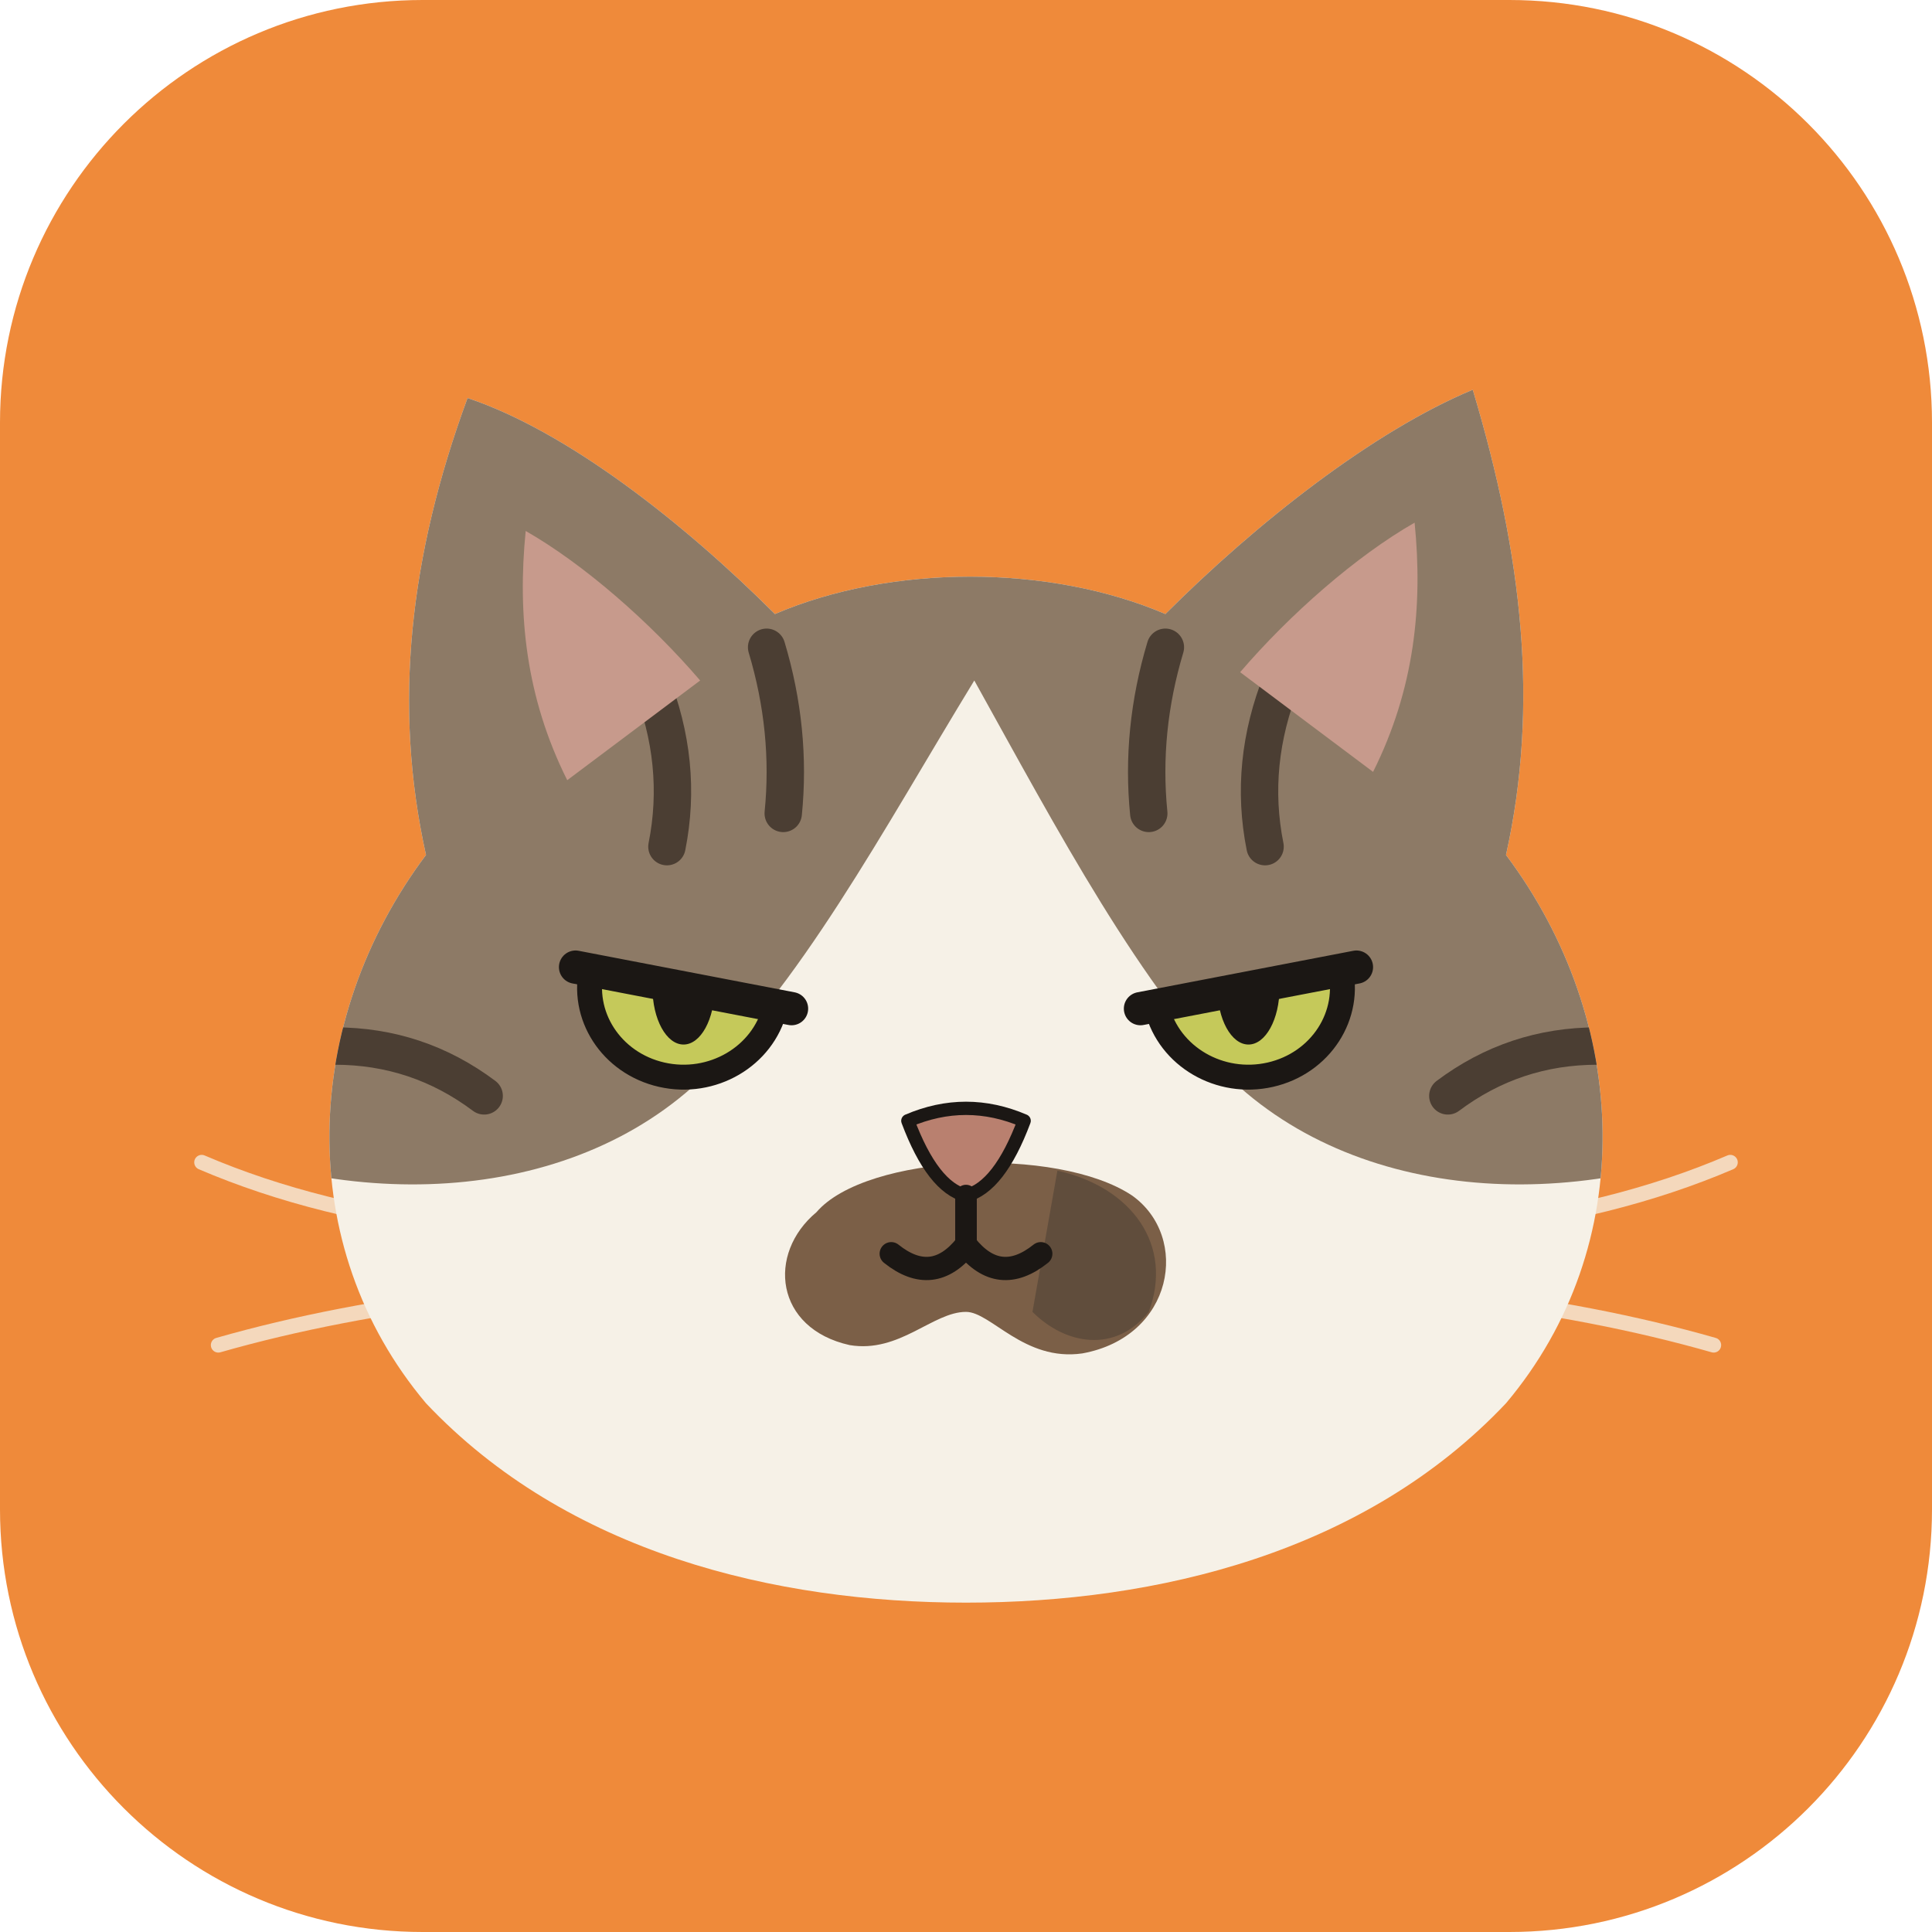
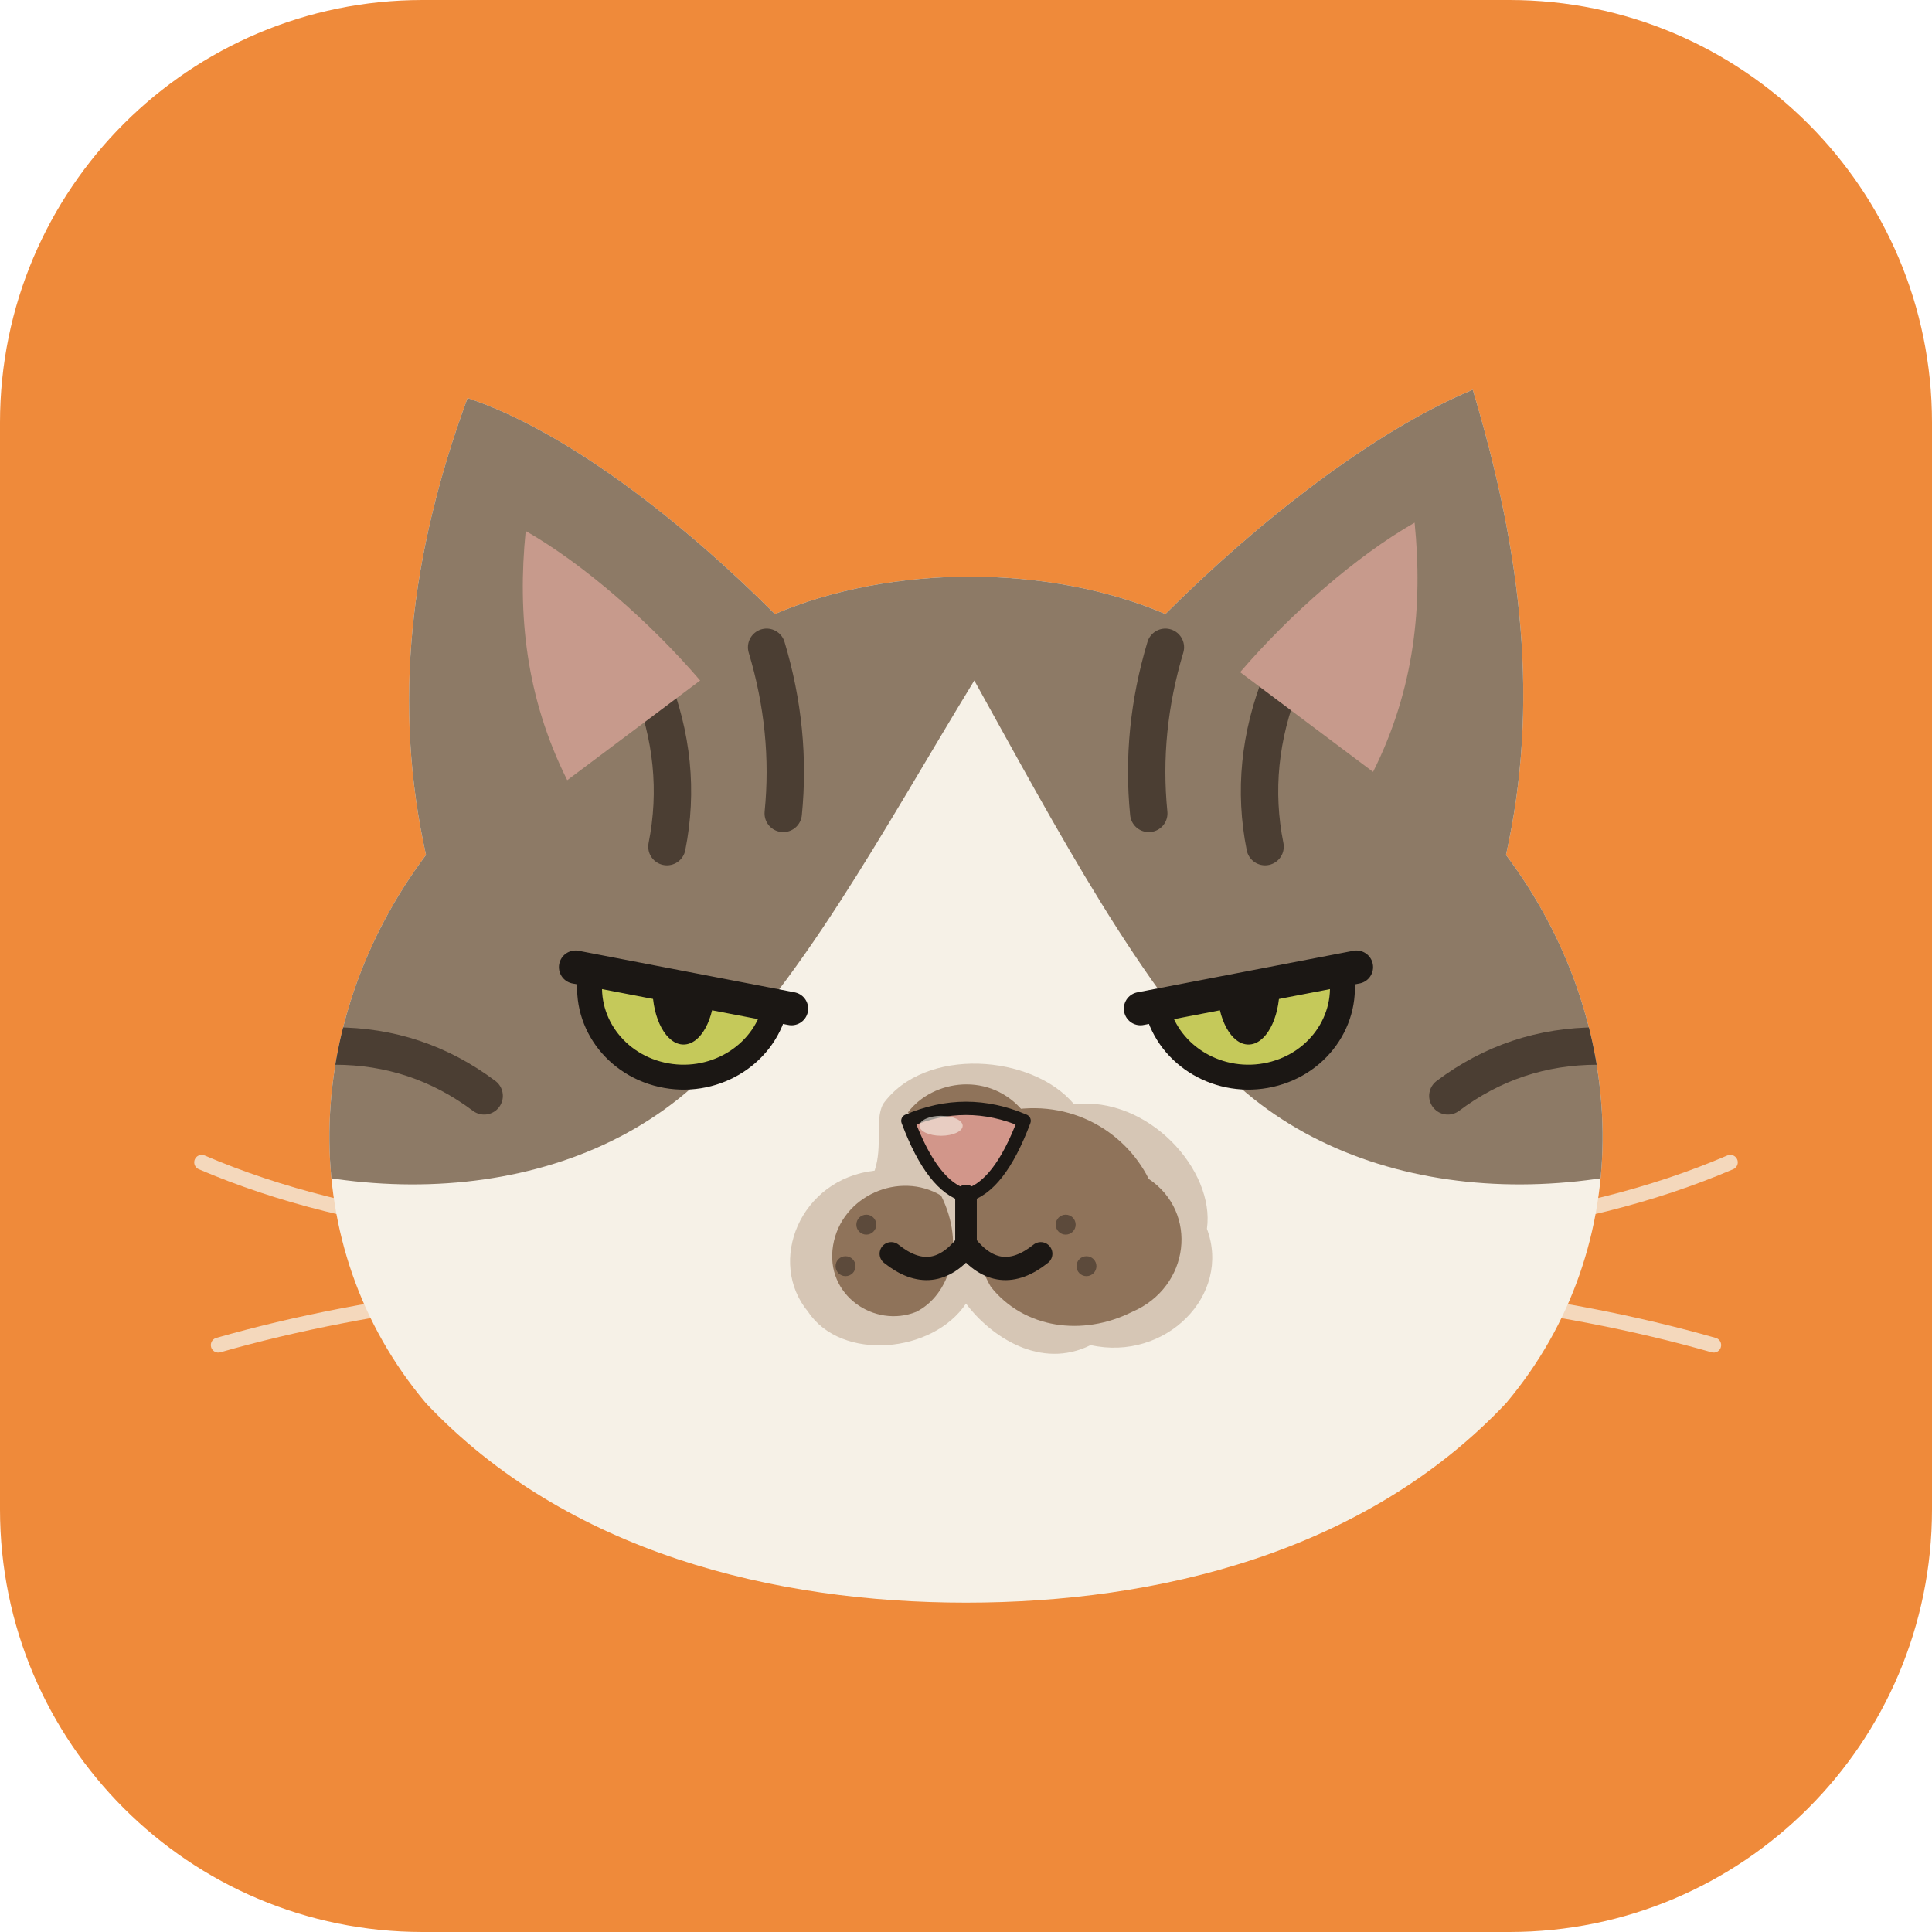
<svg xmlns="http://www.w3.org/2000/svg" viewBox="0 0 64 64">
  <rect width="64" height="64" rx="14" fill="#ef8a3a" />
  <g transform="translate(32 33) scale(0.2752) translate(-100 -98)">
    <defs>
      <clipPath id="m-face-godeung-mh0">
        <path d="M40 26 C52 30 66 41 77 52 C91 46 110 46 124 52 C135 41 149 30 161 25 C167 45 169 63 165 81 C180 101 181 128 165 147 C148 165 123 171 100 171 C77 171 52 165 35 147 C19 128 20 101 35 81 C31 63 33 45 40 26 Z" />
      </clipPath>
    </defs>
    <path d="M40 126 Q22 124 8 118 M41 134 Q24 136 10 140 M160 126 Q178 124 192 118 M159 134 Q176 136 190 140" fill="none" stroke="#f6f1e7" stroke-width="1.8" stroke-linecap="round" opacity=".75" />
    <path d="M40 26 C52 30 66 41 77 52 C91 46 110 46 124 52 C135 41 149 30 161 25 C167 45 169 63 165 81 C180 101 181 128 165 147 C148 165 123 171 100 171 C77 171 52 165 35 147 C19 128 20 101 35 81 C31 63 33 45 40 26 Z" fill="#f6f1e7" />
    <g clip-path="url(#m-face-godeung-mh0)">
      <path d="M0 0 H200 V112 C178 124 150 124 133 109 C121 97 111 78 101 60 C90 78 80 97 67 109 C50 124 22 124 0 112 Z" fill="#8d7a66" />
      <g fill="none" stroke="#4b3e33" stroke-width="4.5" stroke-linecap="round">
        <path d="M62 60 Q66 70 64 80 M76 56 Q79 66 78 76 M138 60 Q134 70 136 80 M124 56 Q121 66 122 76 M24 104 Q34 104 42 110 M176 104 Q166 104 158 110" />
      </g>
      <path d="M47 42 C54 46 62 53 68 60 L52 72 C47 62 46 52 47 42 Z M154 41 C147 45 139 52 133 59 L149 71 C154 61 155 51 154 41 Z" fill="#c79a8c" />
    </g>
-     <path d="M82 124 C88 117 111 116 120 122 C127 127 125 139 114 141 C107 142 103 136 100 136 C96 136 92 141 86 140 C77 138 76 129 82 124 Z" fill="#7b5f47" />
-     <path d="M111 119 C120 121 125 128 122 136 C118 141 112 140 108 136 Z" fill="#4b3e33" opacity=".55" />
+     <path d="M90 111 C95 104 108 105 113 111 C122 110 130 119 129 126 C132 134 124 142 115 140 C109 143 103 139 100 135 C96 141 85 142 81 136 C76 130 80 120 89 119 C90 116 89 113 90 111 Z" fill="#b59c84" opacity=".5" />
+     <path d="M104 112 C112 110 119 114 122 120 C128 124 127 133 120 136 C114 139 107 138 103 133 C100 128 100 118 104 112 Z M97 122 C92 119 85 122 84 128 C83 134 89 138 94 136 C98 134 100 128 97 122 Z M93 112 C96 108 103 107 107 112 L100 117 Z" fill="#8f735a" />
+     <g fill="#5c4a3b">
+       <circle cx="88" cy="125.5" r="1.2" />
+       <circle cx="85.5" cy="130.5" r="1.2" />
+       <circle cx="112" cy="125.5" r="1.2" />
+       <circle cx="114.5" cy="130.5" r="1.2" />
+     </g>
    <path d="M55 94.5 L77 99.5 A11 10.45 0 0 1 55 94.5 Z" fill="#c5c95a" stroke="#1b1714" stroke-width="3" stroke-linejoin="round" />
    <path d="M62.26 97 L69.74 97 A3.74 6.82 0 0 1 62.26 97 Z" fill="#1b1714" />
    <path d="M53 94.5 L79 99.5" stroke="#1b1714" stroke-width="4" stroke-linecap="round" />
    <path d="M123 99.5 L145 94.5 A11 10.45 0 0 1 123 99.5 Z" fill="#c5c95a" stroke="#1b1714" stroke-width="3" stroke-linejoin="round" />
    <path d="M130.26 97 L137.74 97 A3.74 6.82 0 0 1 130.26 97 Z" fill="#1b1714" />
    <path d="M121 99.5 L147 94.5" stroke="#1b1714" stroke-width="4" stroke-linecap="round" />
-     <path d="M93 113 Q100 110 107 113 Q104 121 100 122 Q96 121 93 113 Z" fill="#b9806f" stroke="#1b1714" stroke-width="1.6" stroke-linejoin="round" />
+     <path d="M93 113 Q100 110 107 113 Q104 121 100 122 Q96 121 93 113 Z" fill="#d2968a" stroke="#1b1714" stroke-width="1.6" stroke-linejoin="round" />
+     <ellipse cx="97" cy="113.6" rx="2.6" ry="1.2" fill="#f6f1e7" opacity=".6" />
    <path d="M100 122 V128" stroke="#1b1714" stroke-width="2.6" stroke-linecap="round" />
    <path d="M91 129 Q96 133 100 128 Q104 133 109 129" fill="none" stroke="#1b1714" stroke-width="2.8" stroke-linecap="round" stroke-linejoin="round" />
  </g>
</svg>
